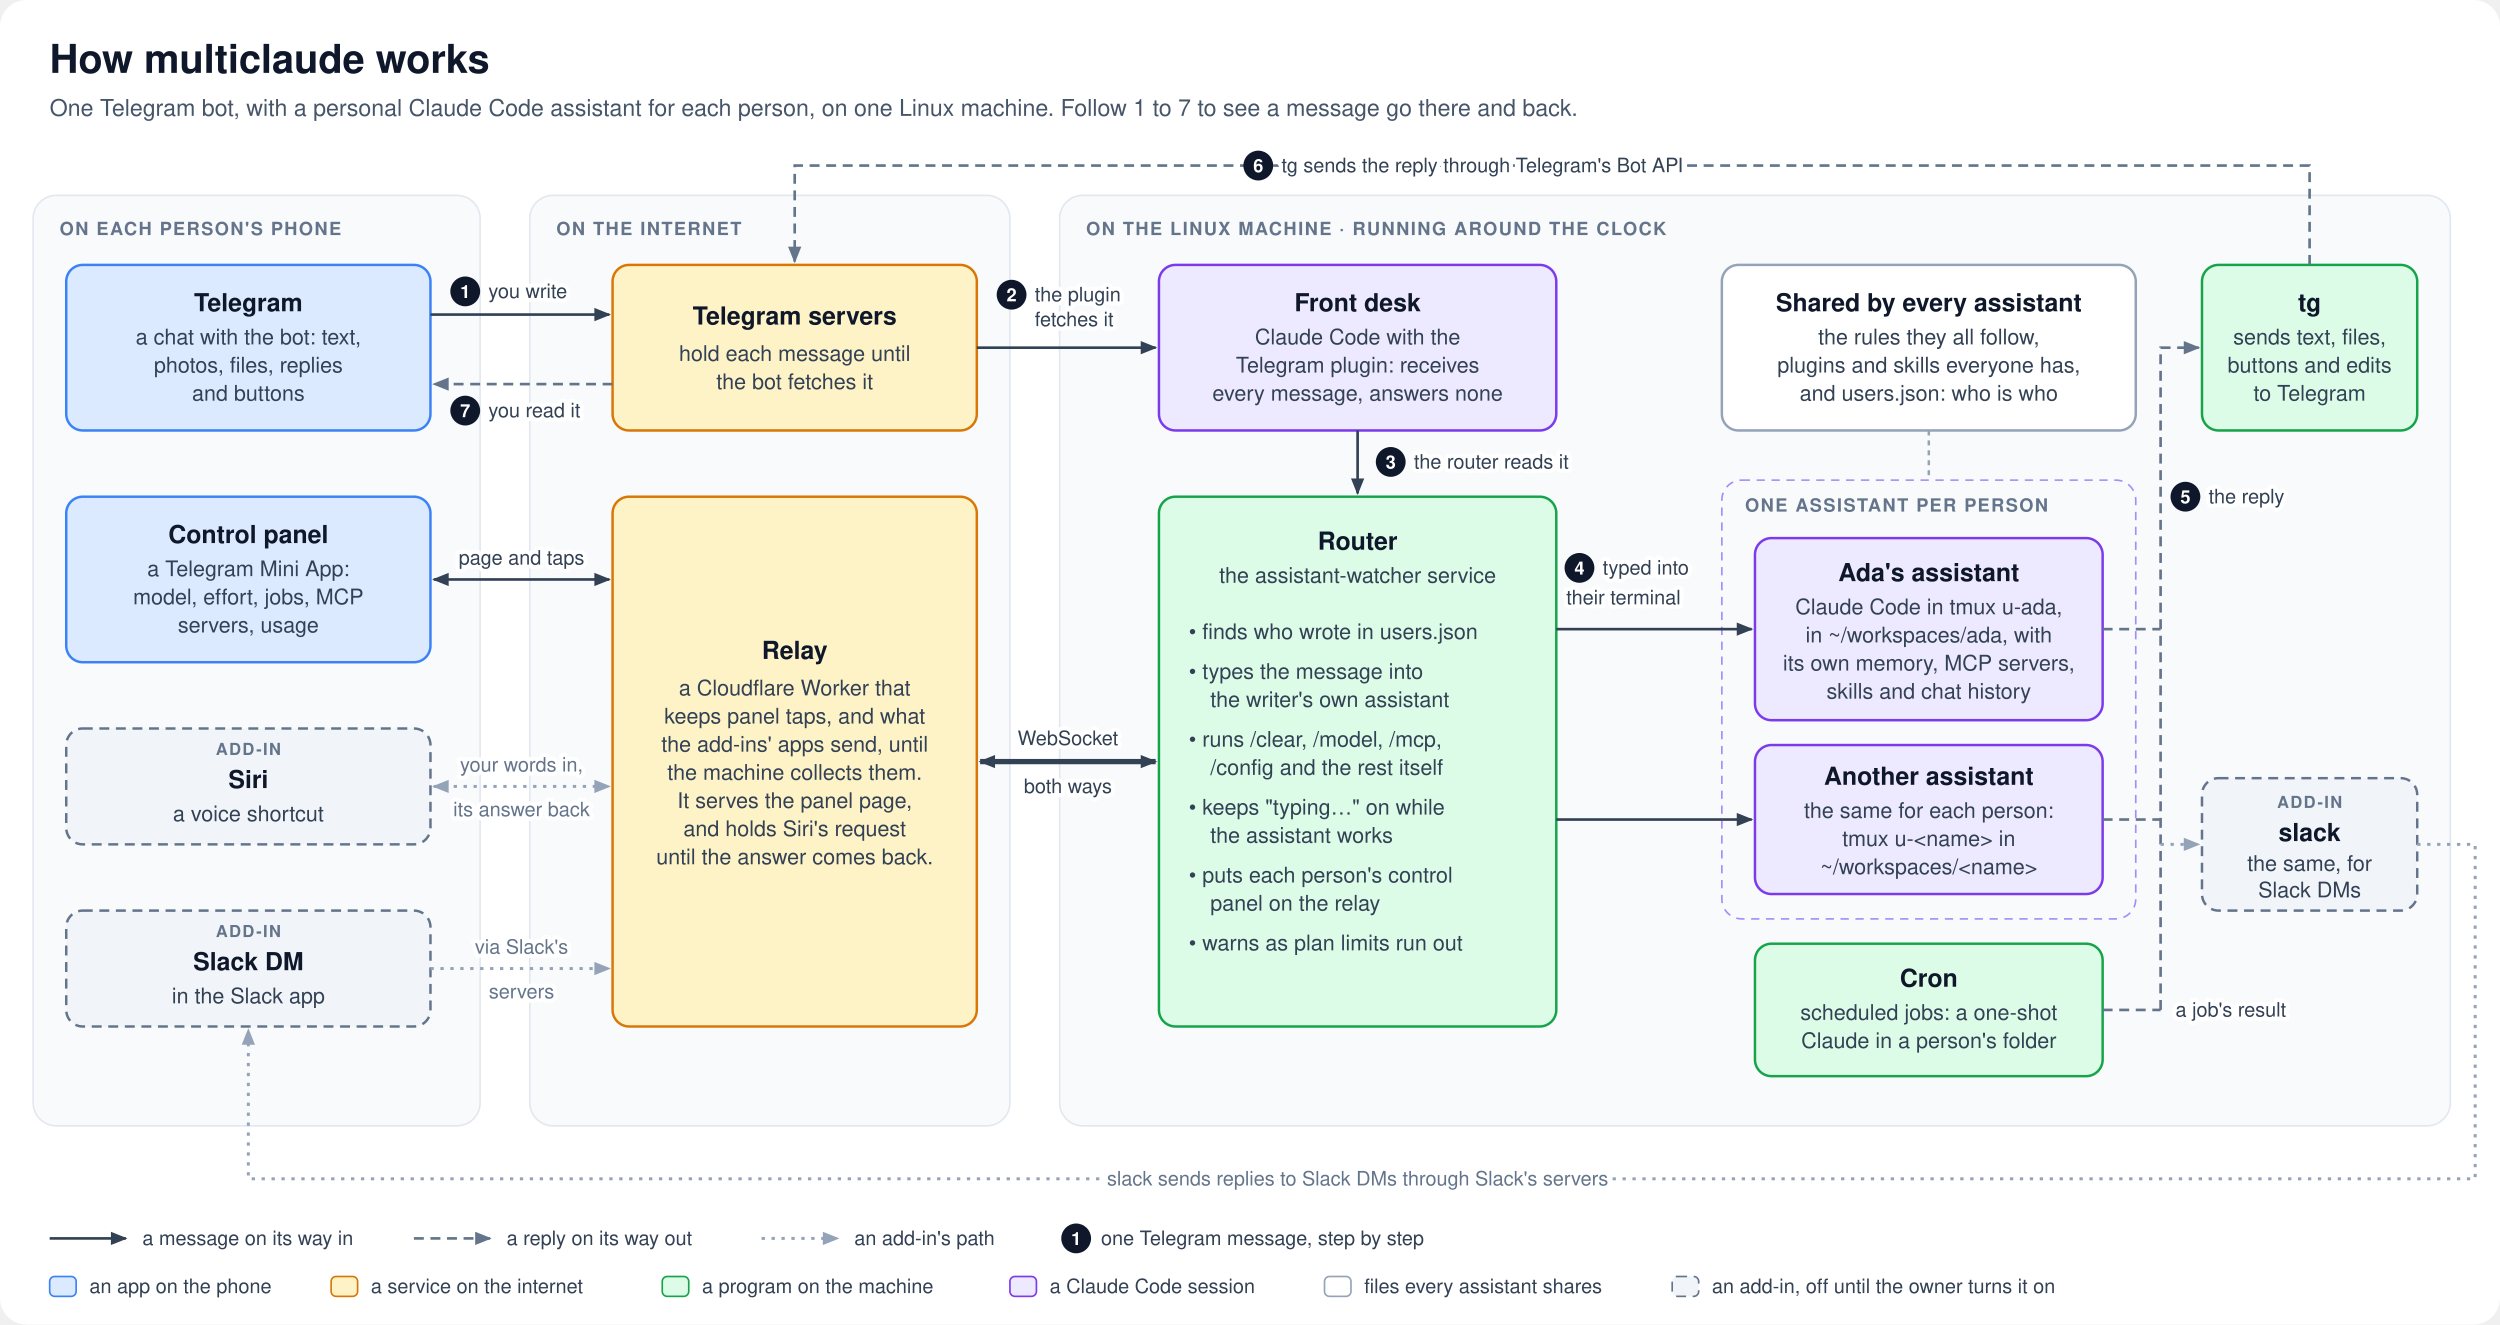
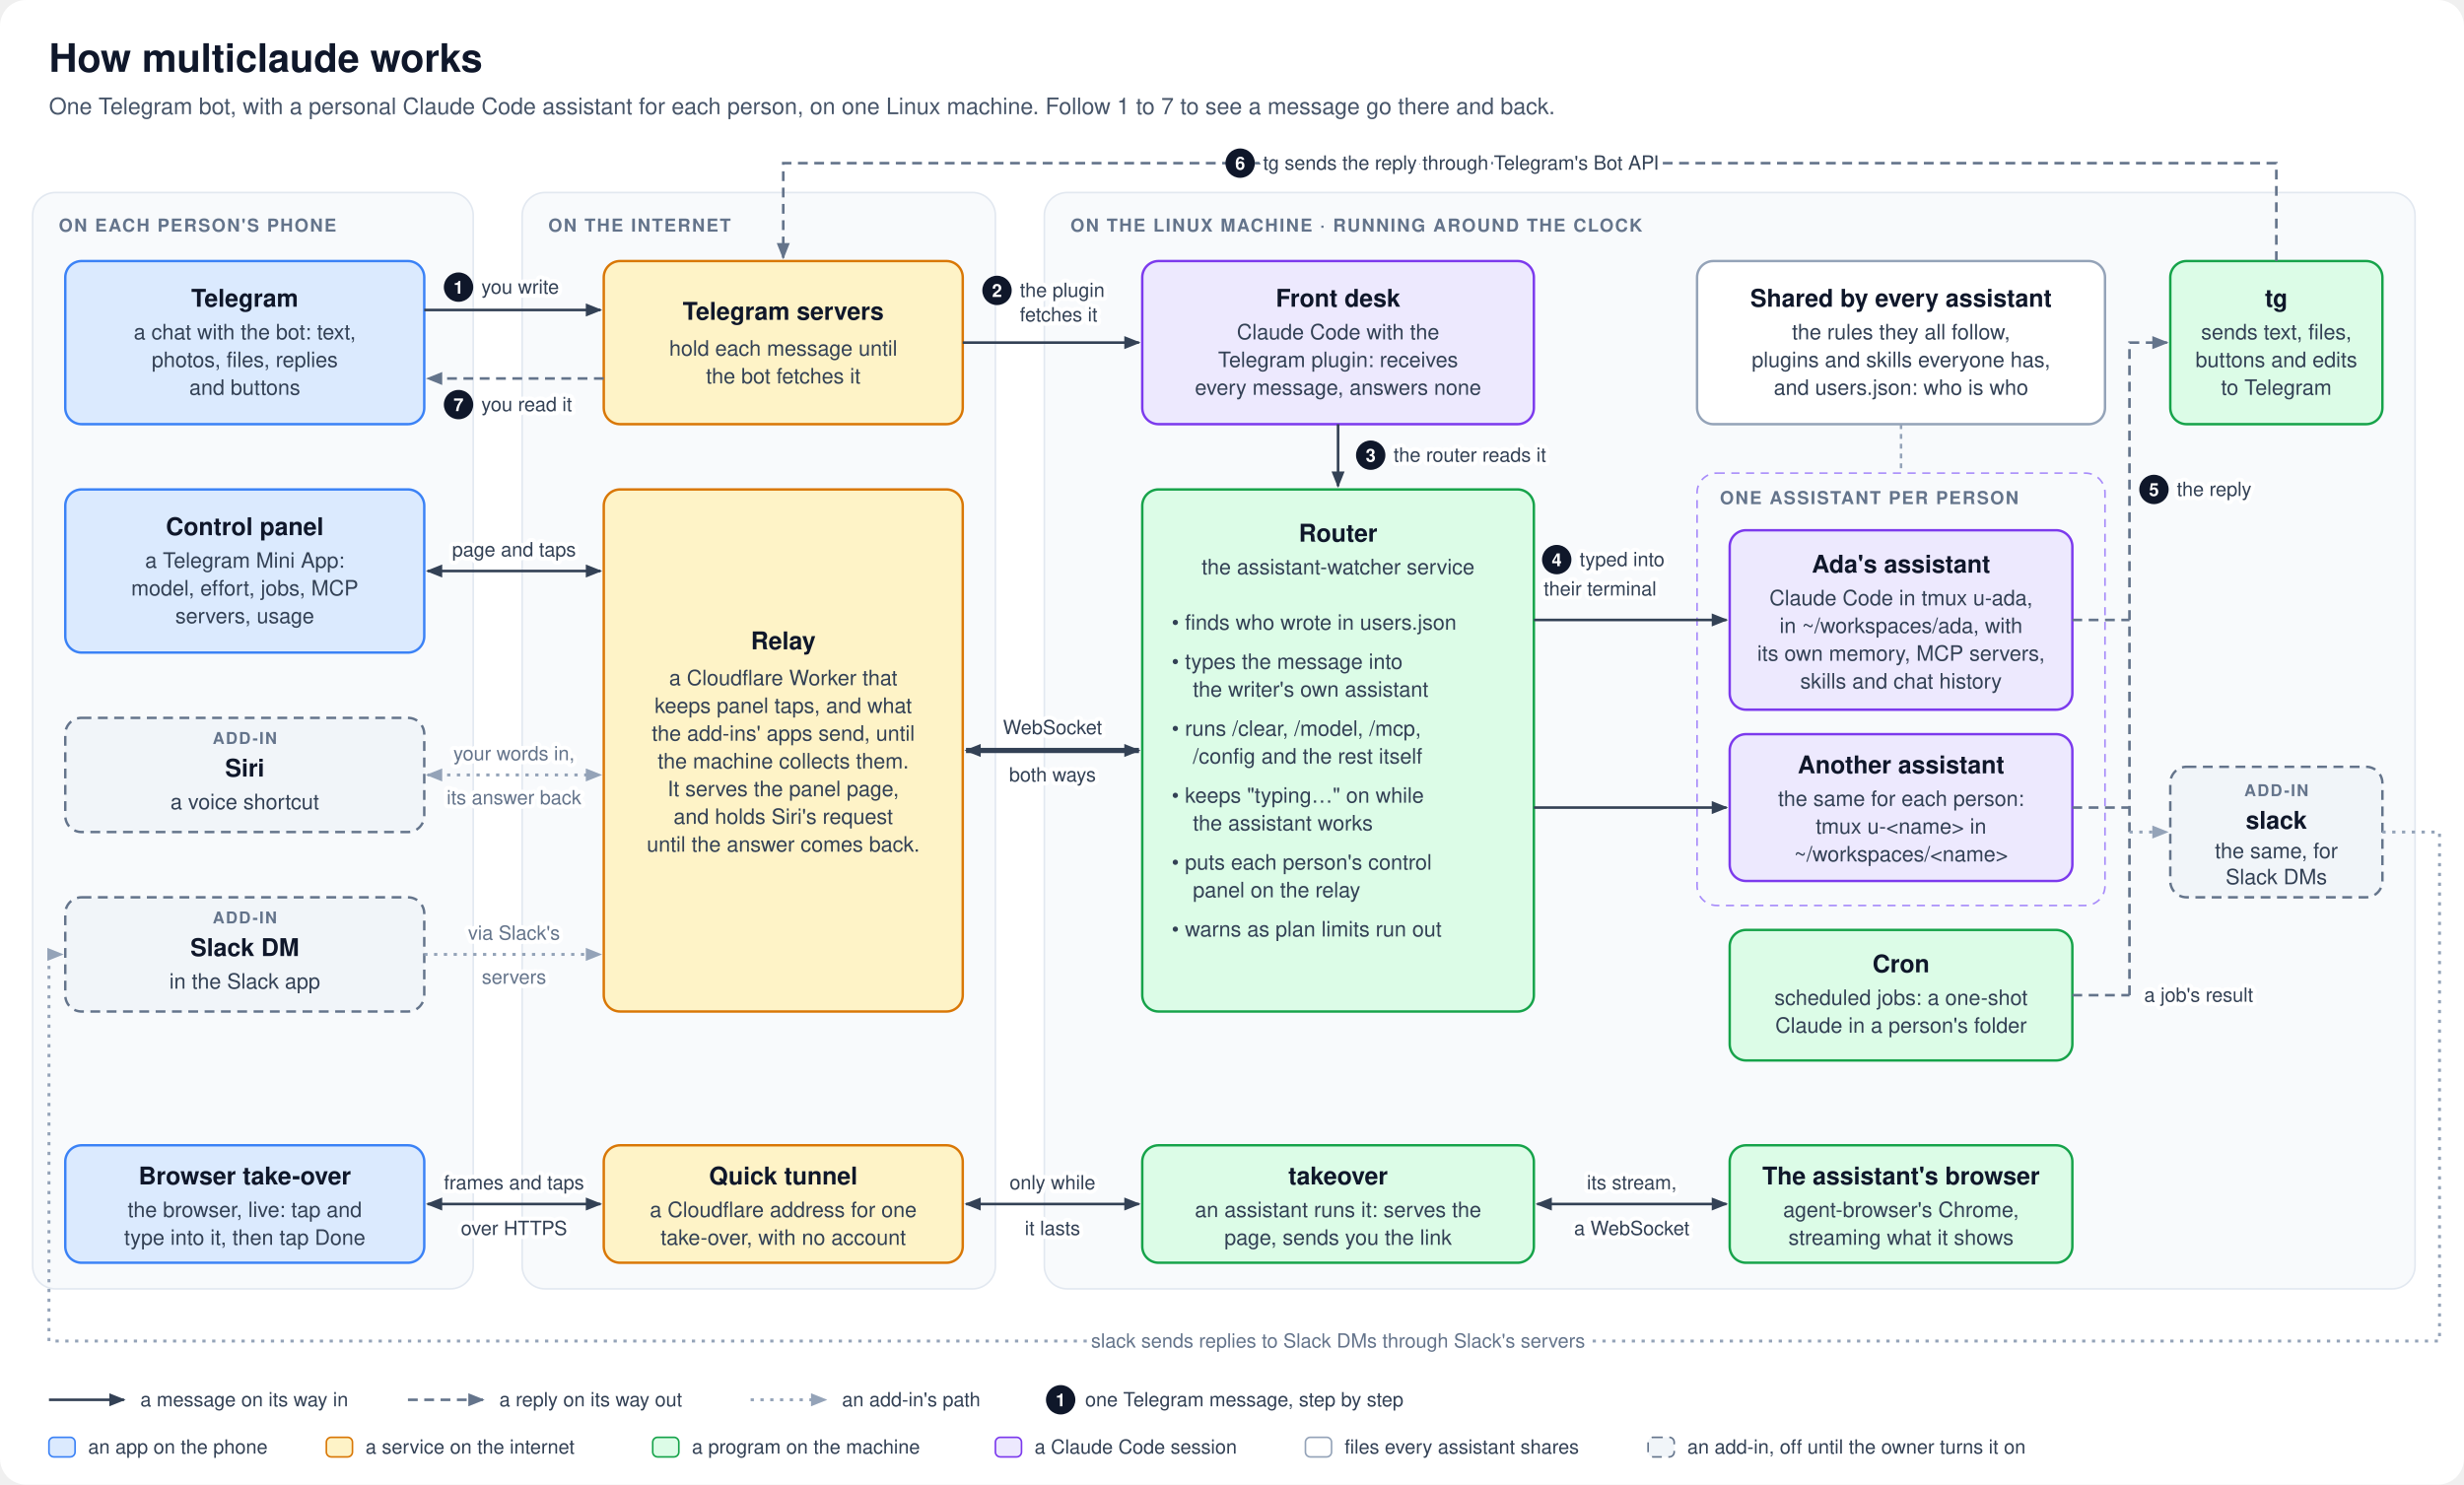
- <svg xmlns="http://www.w3.org/2000/svg" width="1510" height="800" viewBox="0 0 1510 800" role="img" aria-labelledby="title desc">
+ <svg xmlns="http://www.w3.org/2000/svg" width="1510" height="910" viewBox="0 0 1510 910" role="img" aria-labelledby="title desc">
  <defs>
    <marker id="in" viewBox="0 0 10 10" refX="9" refY="5" markerWidth="10" markerHeight="10" markerUnits="userSpaceOnUse" orient="auto-start-reverse">
      <path d="M0,1 L10,5 L0,9 z" fill="#334155" />
    </marker>
    <marker id="out" viewBox="0 0 10 10" refX="9" refY="5" markerWidth="10" markerHeight="10" markerUnits="userSpaceOnUse" orient="auto-start-reverse">
      <path d="M0,1 L10,5 L0,9 z" fill="#64748b" />
    </marker>
    <marker id="opt" viewBox="0 0 10 10" refX="9" refY="5" markerWidth="10" markerHeight="10" markerUnits="userSpaceOnUse" orient="auto-start-reverse">
      <path d="M0,1 L10,5 L0,9 z" fill="#94a3b8" />
    </marker>
    <style>
      text { font-family: -apple-system, BlinkMacSystemFont, "Segoe UI", Helvetica, Arial, "Liberation Sans", sans-serif; fill: #0f172a; }
      .title { font-size: 24px; font-weight: 700; }
      .subtitle { font-size: 14px; fill: #475569; }
      .band { fill: #f8fafc; stroke: #e2e8f0; }
      .band-label { font-size: 11px; font-weight: 700; letter-spacing: 0.08em; fill: #64748b; }
      .group { fill: none; stroke: #a78bfa; stroke-dasharray: 5 4; }
      rect.app { fill: #dbeafe; stroke: #3b82f6; }
      rect.cloud { fill: #fef3c7; stroke: #d97706; }
      rect.program { fill: #dcfce7; stroke: #16a34a; }
      rect.claude { fill: #ede9fe; stroke: #7c3aed; }
      rect.shared { fill: #ffffff; stroke: #94a3b8; }
      rect.addin { fill: #f1f5f9; stroke: #64748b; stroke-dasharray: 6 4; }
      .box rect { stroke-width: 1.5; }
      .box text { font-size: 13px; fill: #334155; text-anchor: middle; }
      .box text.name { font-size: 15px; font-weight: 700; fill: #0f172a; }
      .box text.bullet { text-anchor: start; }
      .box text.tag { font-size: 10px; font-weight: 700; letter-spacing: 0.08em; fill: #64748b; }
      .in { fill: none; stroke: #334155; stroke-width: 1.6; }
      .in.thick { stroke-width: 3.2; }
      .out { fill: none; stroke: #64748b; stroke-width: 1.6; stroke-dasharray: 6 4; }
      .opt { fill: none; stroke: #94a3b8; stroke-width: 1.8; stroke-dasharray: 2 4; }
      .tie { fill: none; stroke: #94a3b8; stroke-width: 1.5; stroke-dasharray: 3 3; }
      .label { font-size: 12px; fill: #334155; paint-order: stroke; stroke: #ffffff; stroke-width: 5px; stroke-linejoin: round; }
      .label.middle { text-anchor: middle; }
      .label.faint { fill: #64748b; }
      .step circle { fill: #0f172a; }
      .step text { font-size: 11px; font-weight: 700; fill: #ffffff; text-anchor: middle; }
      .legend { font-size: 12px; fill: #334155; }
    </style>
  </defs>
-   <rect width="1510" height="800" rx="16" fill="#ffffff" />
+   <rect width="1510" height="910" rx="16" fill="#ffffff" />
  <text class="title" x="30" y="44">How multiclaude works</text>
  <text class="subtitle" x="30" y="70">One Telegram bot, with a personal Claude Code assistant for each person, on one Linux machine. Follow 1 to 7 to see a message go there and back.</text>
-   <rect class="band" x="20" y="118" width="270" height="562" rx="14" />
+   <rect class="band" x="20" y="118" width="270" height="672" rx="14" />
  <text class="band-label" x="36" y="142">ON EACH PERSON'S PHONE</text>
-   <rect class="band" x="320" y="118" width="290" height="562" rx="14" />
+   <rect class="band" x="320" y="118" width="290" height="672" rx="14" />
  <text class="band-label" x="336" y="142">ON THE INTERNET</text>
-   <rect class="band" x="640" y="118" width="840" height="562" rx="14" />
+   <rect class="band" x="640" y="118" width="840" height="672" rx="14" />
  <text class="band-label" x="656" y="142">ON THE LINUX MACHINE · RUNNING AROUND THE CLOCK</text>
  <rect class="group" x="1040" y="290" width="250" height="265" rx="12" />
  <text class="band-label" x="1054" y="309">ONE ASSISTANT PER PERSON</text>
  <g class="box">
    <rect class="app" x="40" y="160" width="220" height="100" rx="10" />
    <text class="name" x="150" y="188">Telegram</text>
    <text x="150" y="208">a chat with the bot: text,</text>
    <text x="150" y="225">photos, files, replies</text>
    <text x="150" y="242">and buttons</text>
  </g>
  <g class="box">
    <rect class="app" x="40" y="300" width="220" height="100" rx="10" />
    <text class="name" x="150" y="328">Control panel</text>
    <text x="150" y="348">a Telegram Mini App:</text>
    <text x="150" y="365">model, effort, jobs, MCP</text>
    <text x="150" y="382">servers, usage</text>
  </g>
  <g class="box">
    <rect class="addin" x="40" y="440" width="220" height="70" rx="10" />
    <text class="tag" x="150" y="456">ADD-IN</text>
    <text class="name" x="150" y="476">Siri</text>
    <text x="150" y="496">a voice shortcut</text>
  </g>
  <g class="box">
    <rect class="addin" x="40" y="550" width="220" height="70" rx="10" />
    <text class="tag" x="150" y="566">ADD-IN</text>
    <text class="name" x="150" y="586">Slack DM</text>
    <text x="150" y="606">in the Slack app</text>
  </g>
  <g class="box">
    <rect class="cloud" x="370" y="160" width="220" height="100" rx="10" />
    <text class="name" x="480" y="196">Telegram servers</text>
    <text x="480" y="218">hold each message until</text>
    <text x="480" y="235">the bot fetches it</text>
  </g>
  <g class="box">
    <rect class="cloud" x="370" y="300" width="220" height="320" rx="10" />
    <text class="name" x="480" y="398">Relay</text>
    <text x="480" y="420">a Cloudflare Worker that</text>
    <text x="480" y="437">keeps panel taps, and what</text>
    <text x="480" y="454">the add-ins' apps send, until</text>
    <text x="480" y="471">the machine collects them.</text>
    <text x="480" y="488">It serves the panel page,</text>
    <text x="480" y="505">and holds Siri's request</text>
    <text x="480" y="522">until the answer comes back.</text>
  </g>
  <g class="box">
    <rect class="claude" x="700" y="160" width="240" height="100" rx="10" />
    <text class="name" x="820" y="188">Front desk</text>
    <text x="820" y="208">Claude Code with the</text>
    <text x="820" y="225">Telegram plugin: receives</text>
    <text x="820" y="242">every message, answers none</text>
  </g>
  <g class="box">
    <rect class="program" x="700" y="300" width="240" height="320" rx="10" />
    <text class="name" x="820" y="332">Router</text>
    <text x="820" y="352">the assistant-watcher service</text>
    <text class="bullet" x="718" y="386">• finds who wrote in users.json</text>
    <text class="bullet" x="718" y="410">• types the message into</text>
    <text class="bullet" x="731" y="427">the writer's own assistant</text>
    <text class="bullet" x="718" y="451">• runs /clear, /model, /mcp,</text>
    <text class="bullet" x="731" y="468">/config and the rest itself</text>
    <text class="bullet" x="718" y="492">• keeps "typing…" on while</text>
    <text class="bullet" x="731" y="509">the assistant works</text>
    <text class="bullet" x="718" y="533">• puts each person's control</text>
    <text class="bullet" x="731" y="550">panel on the relay</text>
    <text class="bullet" x="718" y="574">• warns as plan limits run out</text>
  </g>
  <g class="box">
    <rect class="shared" x="1040" y="160" width="250" height="100" rx="10" />
    <text class="name" x="1165" y="188">Shared by every assistant</text>
    <text x="1165" y="208">the rules they all follow,</text>
    <text x="1165" y="225">plugins and skills everyone has,</text>
    <text x="1165" y="242">and users.json: who is who</text>
  </g>
  <g class="box">
    <rect class="claude" x="1060" y="325" width="210" height="110" rx="10" />
    <text class="name" x="1165" y="351">Ada's assistant</text>
    <text x="1165" y="371">Claude Code in tmux u-ada,</text>
    <text x="1165" y="388">in ~/workspaces/ada, with</text>
    <text x="1165" y="405">its own memory, MCP servers,</text>
    <text x="1165" y="422">skills and chat history</text>
  </g>
  <g class="box">
    <rect class="claude" x="1060" y="450" width="210" height="90" rx="10" />
    <text class="name" x="1165" y="474">Another assistant</text>
    <text x="1165" y="494">the same for each person:</text>
    <text x="1165" y="511">tmux u-&lt;name&gt; in</text>
    <text x="1165" y="528">~/workspaces/&lt;name&gt;</text>
  </g>
  <g class="box">
    <rect class="program" x="1060" y="570" width="210" height="80" rx="10" />
    <text class="name" x="1165" y="596">Cron</text>
    <text x="1165" y="616">scheduled jobs: a one-shot</text>
    <text x="1165" y="633">Claude in a person's folder</text>
  </g>
  <g class="box">
    <rect class="program" x="1330" y="160" width="130" height="100" rx="10" />
    <text class="name" x="1395" y="188">tg</text>
    <text x="1395" y="208">sends text, files,</text>
    <text x="1395" y="225">buttons and edits</text>
    <text x="1395" y="242">to Telegram</text>
  </g>
  <g class="box">
    <rect class="addin" x="1330" y="470" width="130" height="80" rx="10" />
    <text class="tag" x="1395" y="488">ADD-IN</text>
    <text class="name" x="1395" y="508">slack</text>
    <text x="1395" y="526">the same, for</text>
    <text x="1395" y="542">Slack DMs</text>
  </g>
  <path class="in" d="M260,190 H368" marker-end="url(#in)" />
  <g class="step">
    <circle cx="281" cy="176" r="9" />
    <text x="281" y="180">1</text>
  </g>
  <text class="label" x="295" y="180">you write</text>
  <path class="in" d="M590,210 H698" marker-end="url(#in)" />
  <g class="step">
    <circle cx="611" cy="178" r="9" />
    <text x="611" y="182">2</text>
  </g>
  <text class="label" x="625" y="182">the plugin</text>
  <text class="label" x="625" y="197">fetches it</text>
  <path class="in" d="M820,260 V298" marker-end="url(#in)" />
  <g class="step">
    <circle cx="840" cy="279" r="9" />
    <text x="840" y="283">3</text>
  </g>
  <text class="label" x="854" y="283">the router reads it</text>
  <path class="in" d="M940,380 H1058" marker-end="url(#in)" />
  <g class="step">
    <circle cx="954" cy="343" r="9" />
    <text x="954" y="347">4</text>
  </g>
  <text class="label" x="968" y="347">typed into</text>
  <text class="label" x="946" y="365">their terminal</text>
  <path class="in" d="M940,495 H1058" marker-end="url(#in)" />
  <path class="out" d="M1270,380 H1305" />
  <path class="out" d="M1270,495 H1305" />
  <path class="out" d="M1270,610 H1305" />
  <path class="out" d="M1305,610 V210 H1328" marker-end="url(#out)" />
  <g class="step">
    <circle cx="1320" cy="300" r="9" />
    <text x="1320" y="304">5</text>
  </g>
  <text class="label" x="1334" y="304">the reply</text>
  <text class="label" x="1314" y="614">a job's result</text>
  <path class="out" d="M1395,160 V100 H480 V158" marker-end="url(#out)" />
  <g class="step">
    <circle cx="760" cy="100" r="9" />
    <text x="760" y="104">6</text>
  </g>
  <text class="label" x="774" y="104">tg sends the reply through Telegram's Bot API</text>
  <path class="out" d="M370,232 H262" marker-end="url(#out)" />
  <g class="step">
    <circle cx="281" cy="248" r="9" />
    <text x="281" y="252">7</text>
  </g>
  <text class="label" x="295" y="252">you read it</text>
  <path class="in" d="M262,350 H368" marker-start="url(#in)" marker-end="url(#in)" />
  <text class="label middle" x="315" y="341">page and taps</text>
  <path class="in thick" d="M592,460 H698" marker-start="url(#in)" marker-end="url(#in)" />
  <text class="label middle" x="645" y="450">WebSocket</text>
  <text class="label middle" x="645" y="479">both ways</text>
  <path class="opt" d="M262,475 H368" marker-start="url(#opt)" marker-end="url(#opt)" />
  <text class="label middle faint" x="315" y="466">your words in,</text>
  <text class="label middle faint" x="315" y="493">its answer back</text>
  <path class="opt" d="M260,585 H368" marker-end="url(#opt)" />
  <text class="label middle faint" x="315" y="576">via Slack's</text>
  <text class="label middle faint" x="315" y="603">servers</text>
  <path class="opt" d="M1305,510 H1328" marker-end="url(#opt)" />
-   <path class="opt" d="M1460,510 H1495 V712 H150 V622" marker-end="url(#opt)" />
-   <text class="label middle faint" x="820" y="716">slack sends replies to Slack DMs through Slack's servers</text>
+   <path class="opt" d="M1460,510 H1495 V822 H30 V585 H38" marker-end="url(#opt)" />
+   <text class="label middle faint" x="820" y="826">slack sends replies to Slack DMs through Slack's servers</text>
  <path class="tie" d="M1165,260 V290" />
-   <path class="in" d="M30,748 H76" marker-end="url(#in)" />
-   <text class="legend" x="86" y="752">a message on its way in</text>
-   <path class="out" d="M250,748 H296" marker-end="url(#out)" />
-   <text class="legend" x="306" y="752">a reply on its way out</text>
-   <path class="opt" d="M460,748 H506" marker-end="url(#opt)" />
-   <text class="legend" x="516" y="752">an add-in's path</text>
-   <g class="step">
-     <circle cx="650" cy="748" r="9" />
-     <text x="650" y="752">1</text>
-   </g>
-   <text class="legend" x="665" y="752">one Telegram message, step by step</text>
-   <rect class="app" x="30" y="771" width="16" height="12" rx="3" />
-   <text class="legend" x="54" y="781">an app on the phone</text>
-   <rect class="cloud" x="200" y="771" width="16" height="12" rx="3" />
-   <text class="legend" x="224" y="781">a service on the internet</text>
-   <rect class="program" x="400" y="771" width="16" height="12" rx="3" />
-   <text class="legend" x="424" y="781">a program on the machine</text>
-   <rect class="claude" x="610" y="771" width="16" height="12" rx="3" />
-   <text class="legend" x="634" y="781">a Claude Code session</text>
-   <rect class="shared" x="800" y="771" width="16" height="12" rx="3" />
-   <text class="legend" x="824" y="781">files every assistant shares</text>
-   <rect class="addin" x="1010" y="771" width="16" height="12" rx="3" />
-   <text class="legend" x="1034" y="781">an add-in, off until the owner turns it on</text>
+   <g class="box">
+     <rect class="app" x="40" y="702" width="220" height="72" rx="10" />
+     <text class="name" x="150" y="726">Browser take-over</text>
+     <text x="150" y="746">the browser, live: tap and</text>
+     <text x="150" y="763">type into it, then tap Done</text>
+   </g>
+   <g class="box">
+     <rect class="cloud" x="370" y="702" width="220" height="72" rx="10" />
+     <text class="name" x="480" y="726">Quick tunnel</text>
+     <text x="480" y="746">a Cloudflare address for one</text>
+     <text x="480" y="763">take-over, with no account</text>
+   </g>
+   <g class="box">
+     <rect class="program" x="700" y="702" width="240" height="72" rx="10" />
+     <text class="name" x="820" y="726">takeover</text>
+     <text x="820" y="746">an assistant runs it: serves the</text>
+     <text x="820" y="763">page, sends you the link</text>
+   </g>
+   <g class="box">
+     <rect class="program" x="1060" y="702" width="210" height="72" rx="10" />
+     <text class="name" x="1165" y="726">The assistant's browser</text>
+     <text x="1165" y="746">agent-browser's Chrome,</text>
+     <text x="1165" y="763">streaming what it shows</text>
+   </g>
+   <path class="in" d="M262,738 H368" marker-start="url(#in)" marker-end="url(#in)" />
+   <text class="label middle" x="315" y="729">frames and taps</text>
+   <text class="label middle" x="315" y="757">over HTTPS</text>
+   <path class="in" d="M592,738 H698" marker-start="url(#in)" marker-end="url(#in)" />
+   <text class="label middle" x="645" y="729">only while</text>
+   <text class="label middle" x="645" y="757">it lasts</text>
+   <path class="in" d="M942,738 H1058" marker-start="url(#in)" marker-end="url(#in)" />
+   <text class="label middle" x="1000" y="729">its stream,</text>
+   <text class="label middle" x="1000" y="757">a WebSocket</text>
+   <path class="in" d="M30,858 H76" marker-end="url(#in)" />
+   <text class="legend" x="86" y="862">a message on its way in</text>
+   <path class="out" d="M250,858 H296" marker-end="url(#out)" />
+   <text class="legend" x="306" y="862">a reply on its way out</text>
+   <path class="opt" d="M460,858 H506" marker-end="url(#opt)" />
+   <text class="legend" x="516" y="862">an add-in's path</text>
+   <g class="step">
+     <circle cx="650" cy="858" r="9" />
+     <text x="650" y="862">1</text>
+   </g>
+   <text class="legend" x="665" y="862">one Telegram message, step by step</text>
+   <rect class="app" x="30" y="881" width="16" height="12" rx="3" />
+   <text class="legend" x="54" y="891">an app on the phone</text>
+   <rect class="cloud" x="200" y="881" width="16" height="12" rx="3" />
+   <text class="legend" x="224" y="891">a service on the internet</text>
+   <rect class="program" x="400" y="881" width="16" height="12" rx="3" />
+   <text class="legend" x="424" y="891">a program on the machine</text>
+   <rect class="claude" x="610" y="881" width="16" height="12" rx="3" />
+   <text class="legend" x="634" y="891">a Claude Code session</text>
+   <rect class="shared" x="800" y="881" width="16" height="12" rx="3" />
+   <text class="legend" x="824" y="891">files every assistant shares</text>
+   <rect class="addin" x="1010" y="881" width="16" height="12" rx="3" />
+   <text class="legend" x="1034" y="891">an add-in, off until the owner turns it on</text>
</svg>
